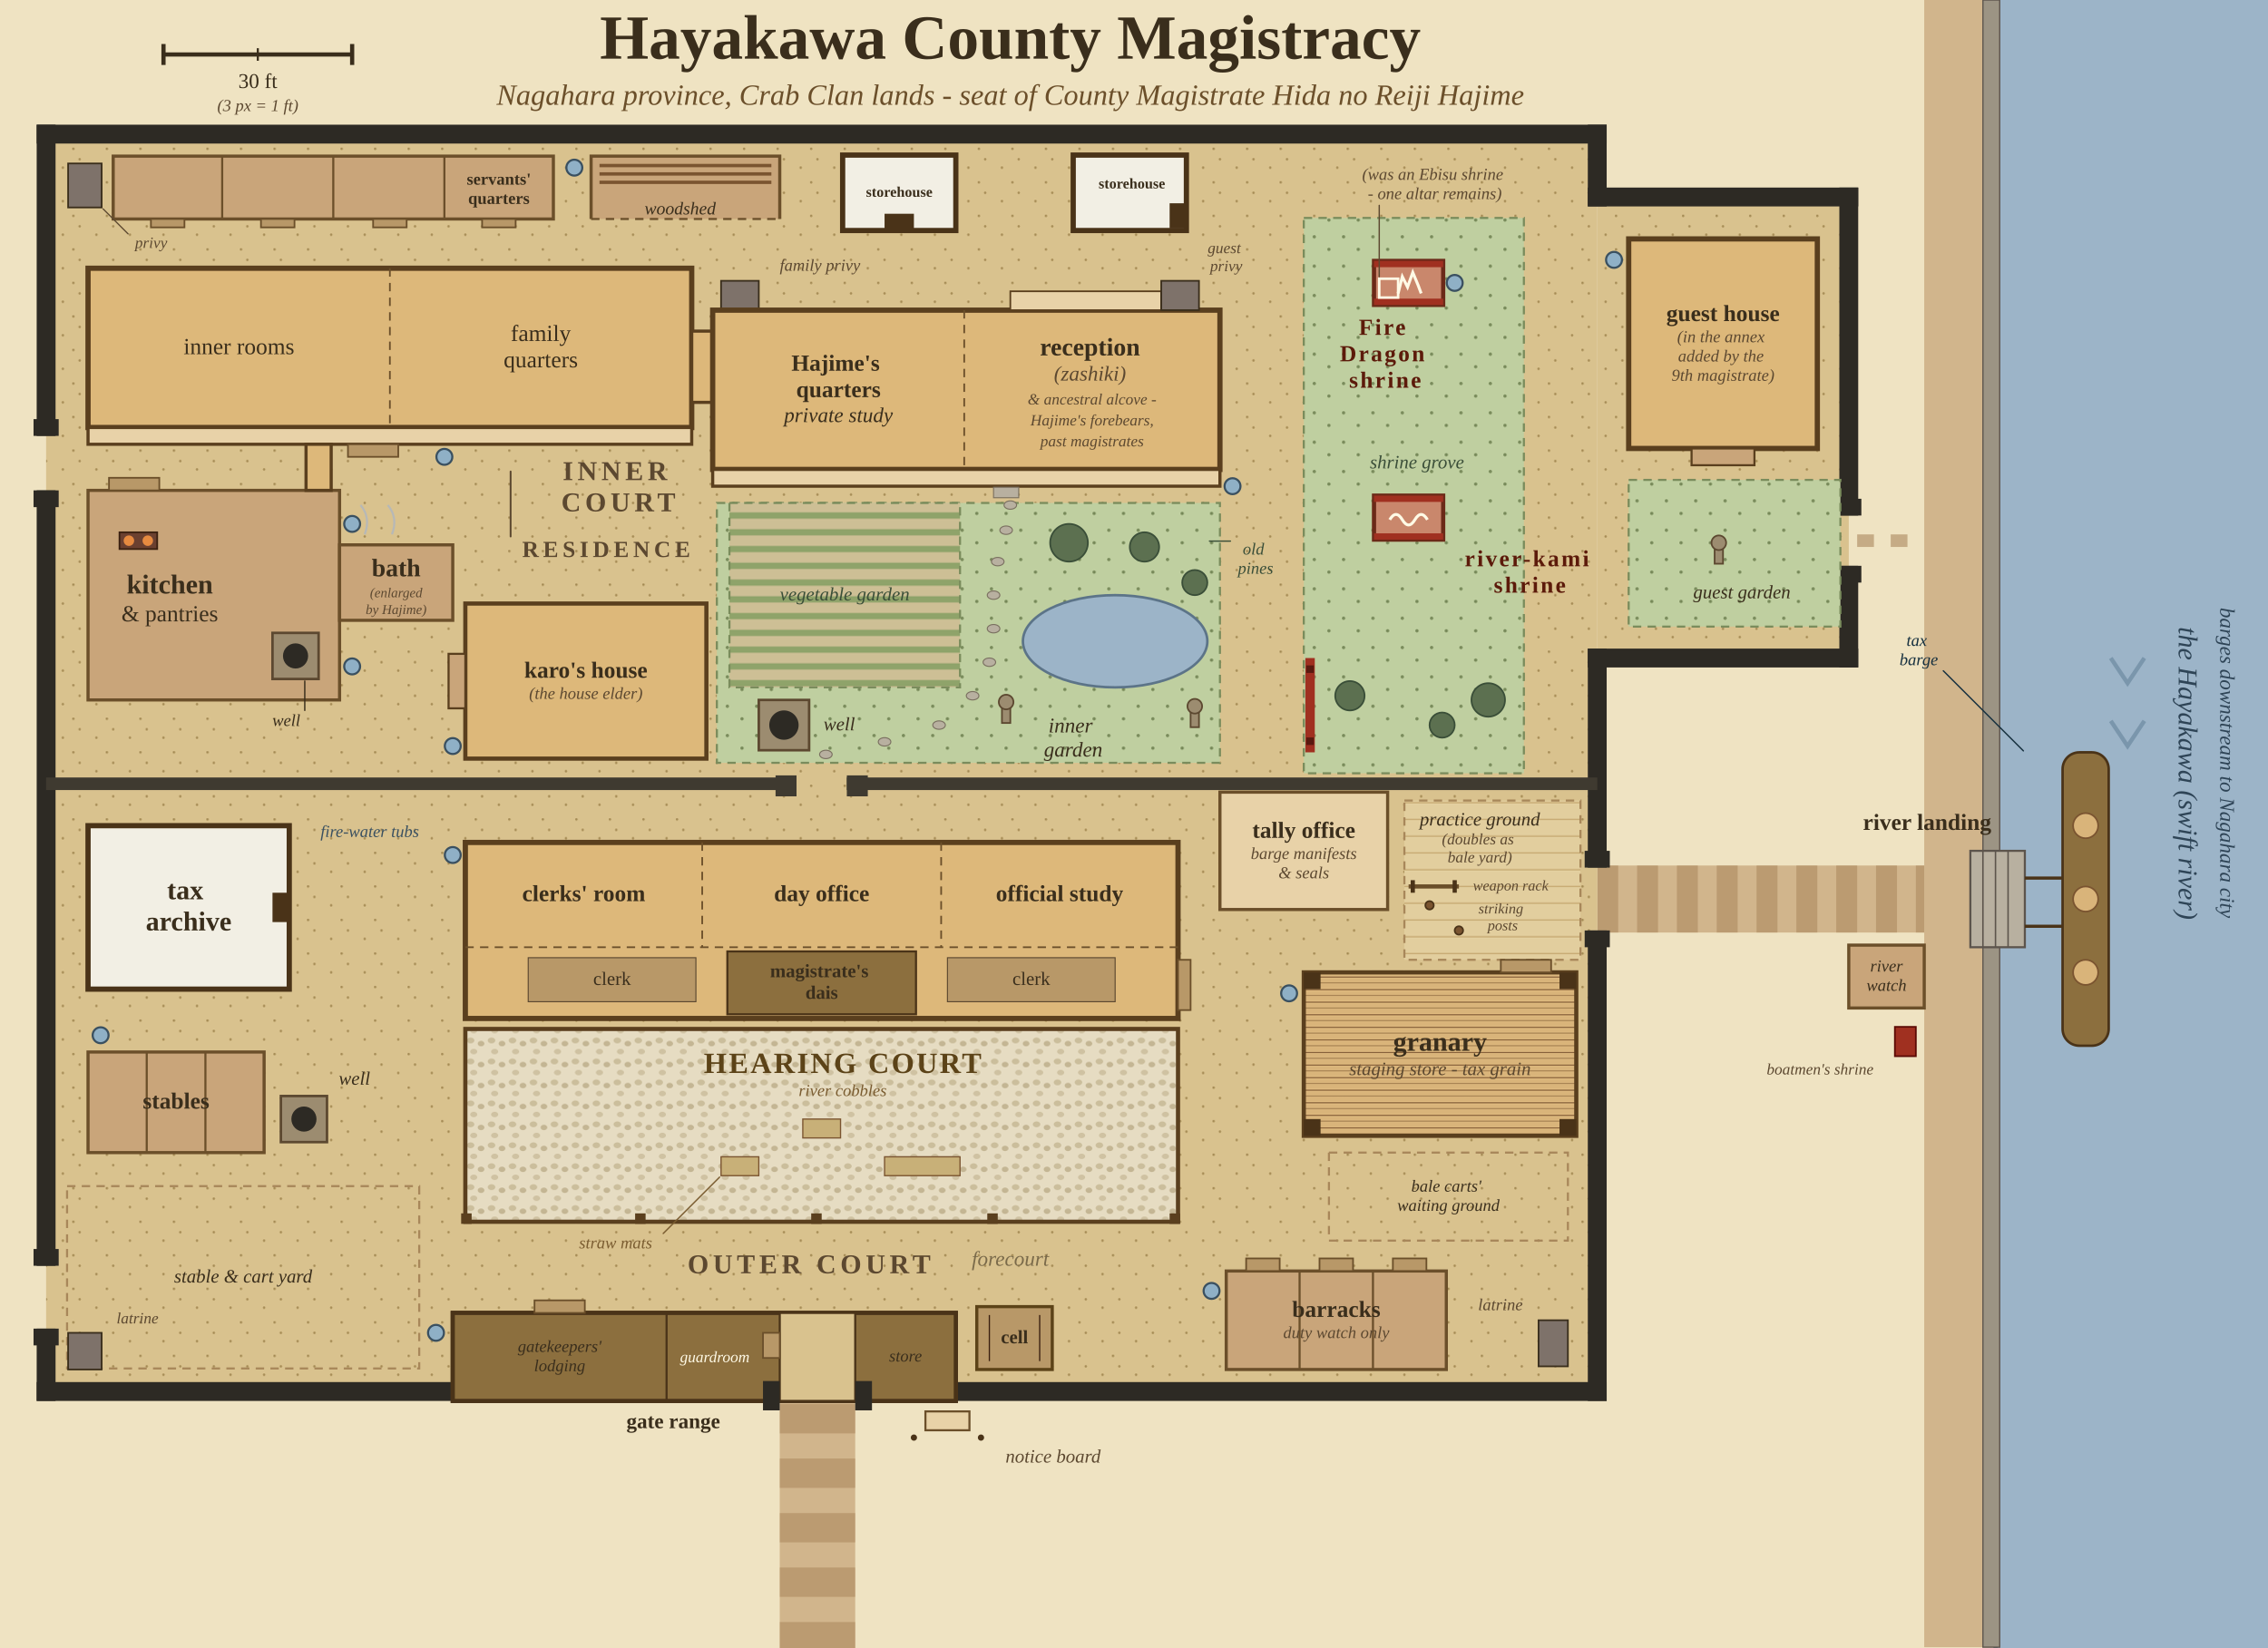
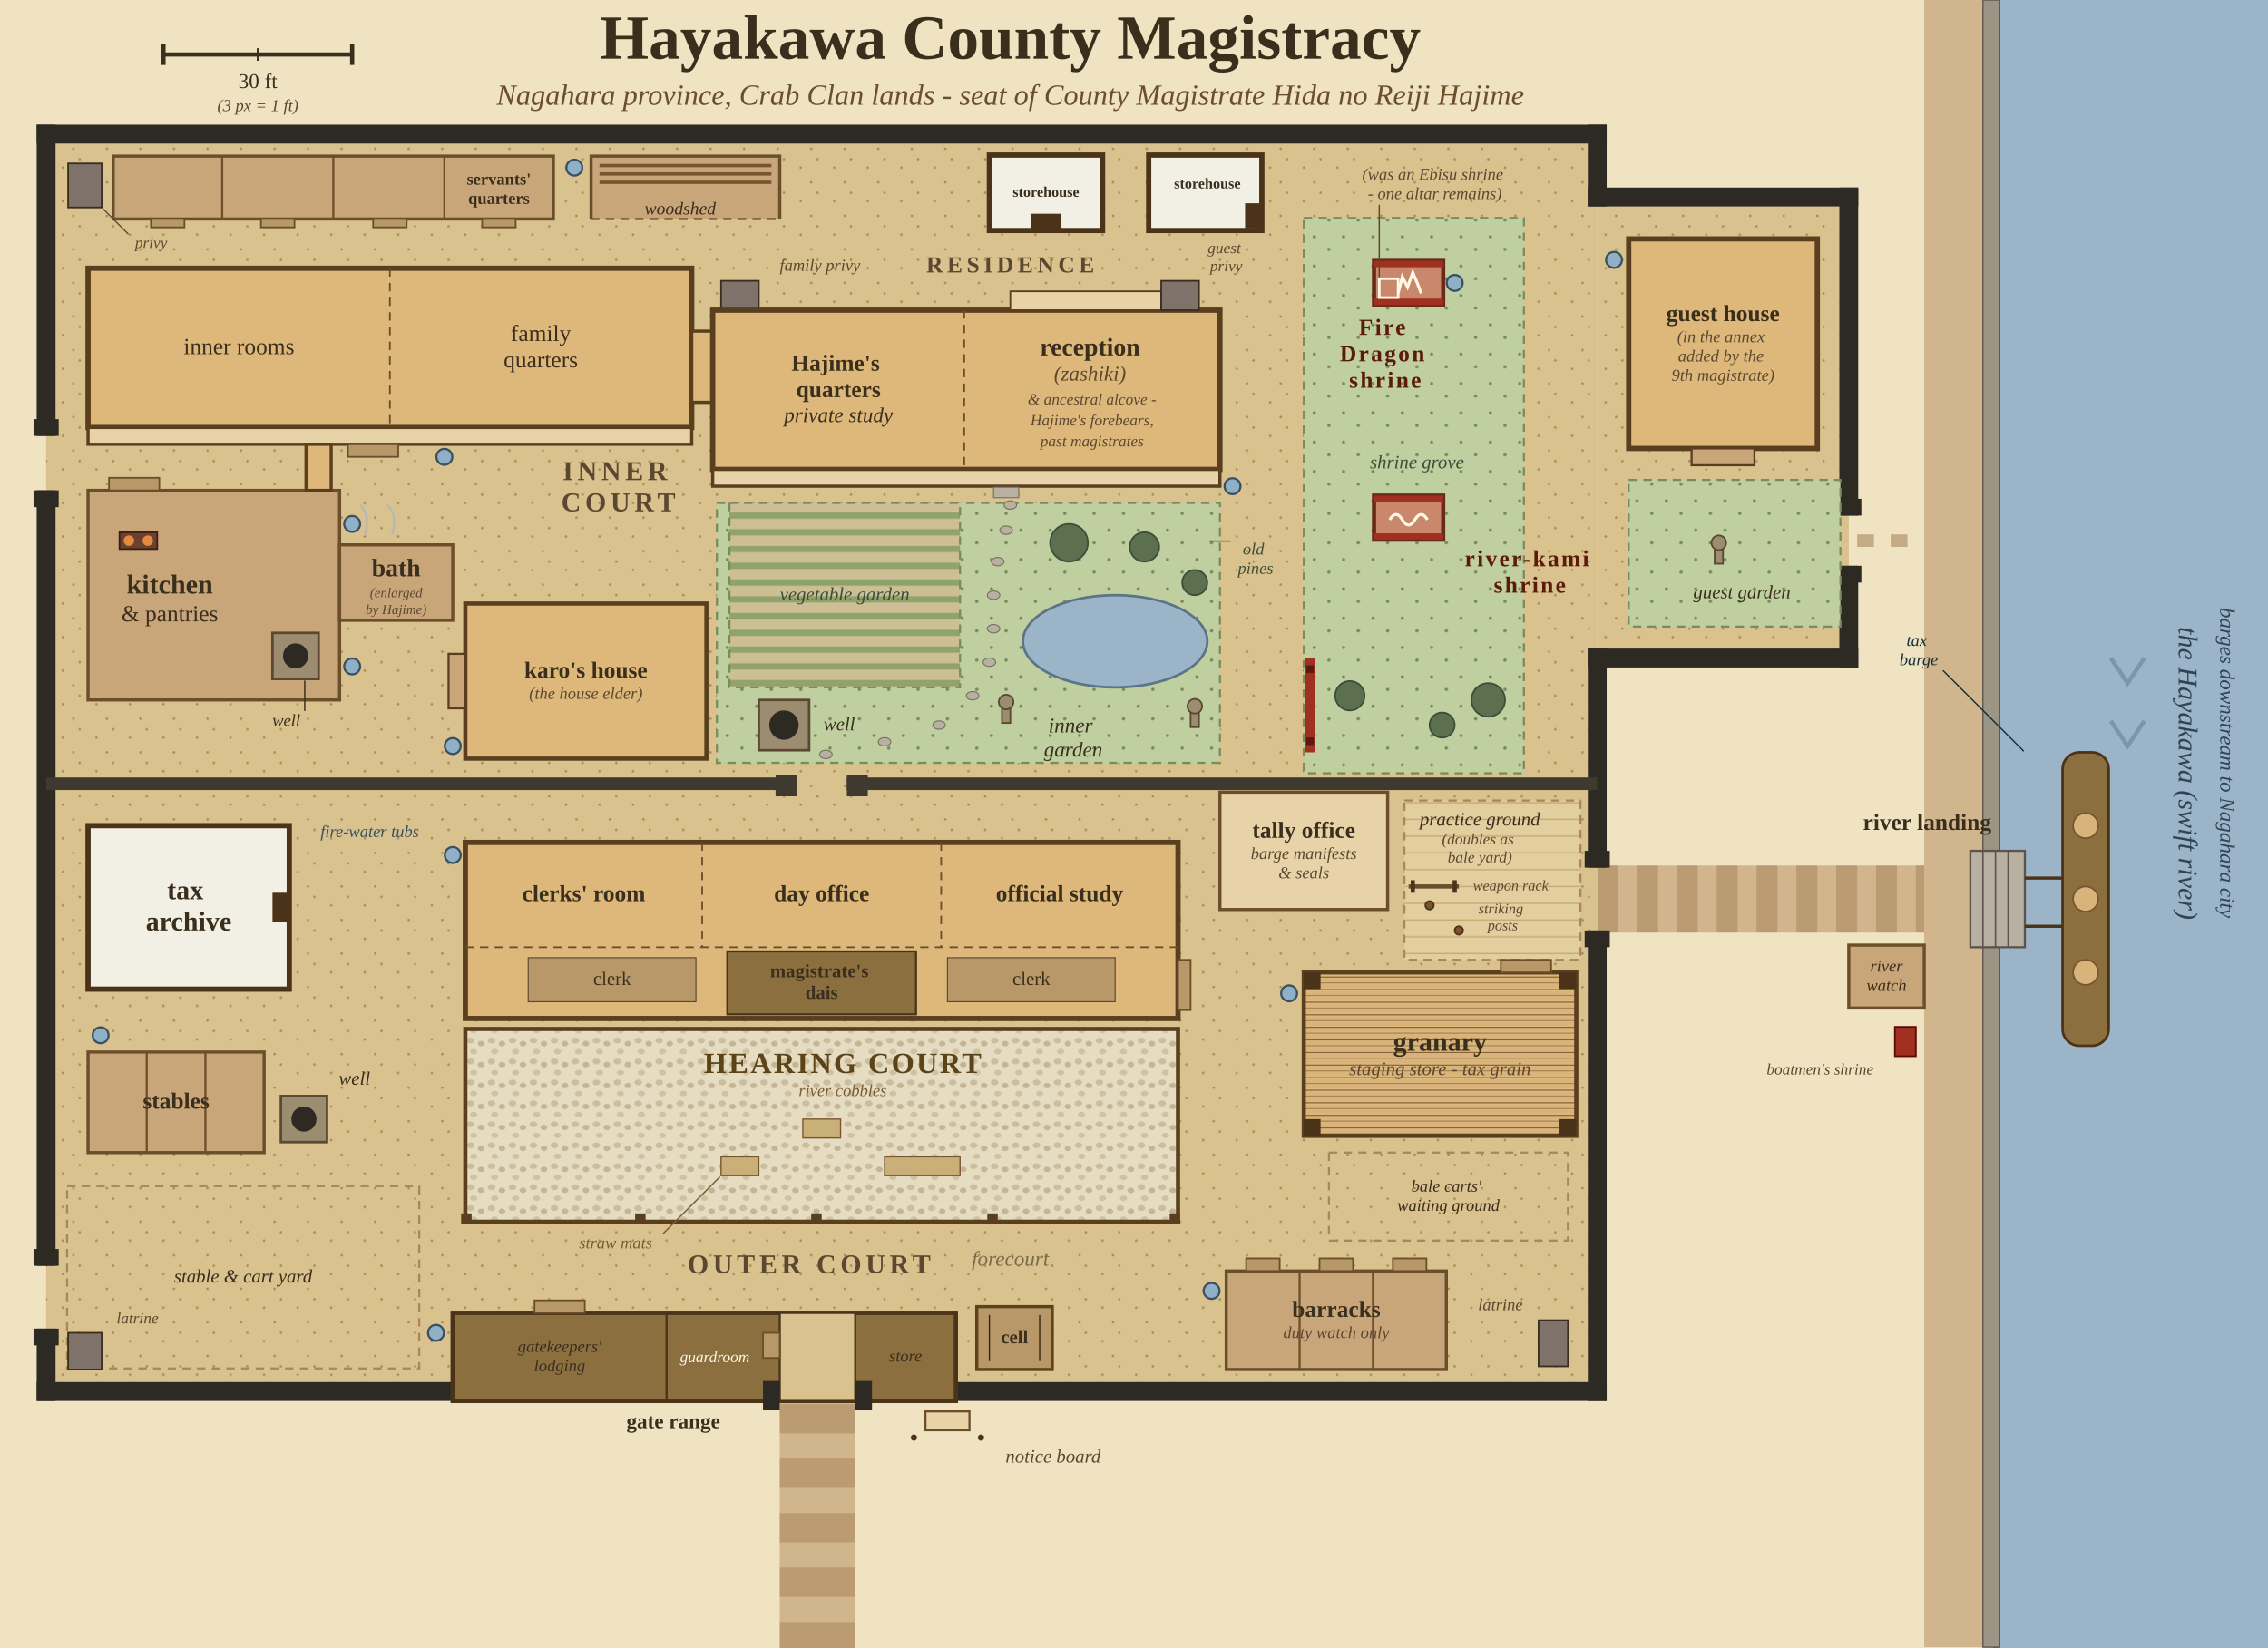
<svg xmlns="http://www.w3.org/2000/svg" viewBox="118 86 1082 786" font-family="Georgia, 'Times New Roman', serif">
  <defs>
    <pattern id="vegetable-rows" patternUnits="userSpaceOnUse" width="8" height="8">
      <rect width="8" height="8" fill="#CDBF95" />
      <rect y="2.5" width="8" height="3" fill="#8FA36A" />
    </pattern>
    <pattern id="garden-stipple" patternUnits="userSpaceOnUse" width="14" height="14">
      <rect width="14" height="14" fill="#BFCFA0" />
      <circle cx="3" cy="3" r="0.8" fill="#7A8C5C" />
      <circle cx="10" cy="9" r="0.8" fill="#7A8C5C" />
    </pattern>
    <pattern id="court-earth" patternUnits="userSpaceOnUse" width="16" height="16">
      <rect width="16" height="16" fill="#D9C28E" />
      <circle cx="4" cy="6" r="0.6" fill="#A88E58" />
      <circle cx="12" cy="2" r="0.6" fill="#A88E58" />
      <circle cx="9" cy="13" r="0.6" fill="#A88E58" />
    </pattern>
    <pattern id="keiko-earth" patternUnits="userSpaceOnUse" width="16" height="16">
      <rect width="16" height="16" fill="#E2CE9E" />
      <line x1="0" y1="5" x2="16" y2="5" stroke="#C2A46C" stroke-width="0.5" />
      <line x1="0" y1="13" x2="16" y2="13" stroke="#C2A46C" stroke-width="0.5" />
    </pattern>
    <pattern id="oshirasu-sand" patternUnits="userSpaceOnUse" width="12" height="12">
      <rect width="12" height="12" fill="#F2EAD0" />
      <circle cx="3" cy="4" r="0.5" fill="#C9B884" />
      <circle cx="8" cy="2" r="0.5" fill="#C9B884" />
      <circle cx="10" cy="9" r="0.5" fill="#C9B884" />
      <circle cx="5" cy="10" r="0.5" fill="#C9B884" />
      <circle cx="1" cy="8" r="0.5" fill="#C9B884" />
    </pattern>
    <pattern id="court-cobbles" patternUnits="userSpaceOnUse" width="10" height="10">
      <rect width="10" height="10" fill="#E6DCC2" />
      <ellipse cx="2.5" cy="2.5" rx="1.8" ry="1.4" fill="#CBBE9C" />
      <ellipse cx="7.5" cy="4" rx="1.6" ry="1.3" fill="#C4B694" />
      <ellipse cx="4" cy="7.8" rx="1.7" ry="1.3" fill="#CFC2A2" />
    </pattern>
    <pattern id="granary-slats" patternUnits="userSpaceOnUse" width="14" height="6">
      <rect width="14" height="6" fill="#D9B47A" />
      <line x1="0" y1="0" x2="14" y2="0" stroke="#7A5430" stroke-width="0.8" />
      <line x1="0" y1="3" x2="14" y2="3" stroke="#A88454" stroke-width="0.5" />
    </pattern>
  </defs>
  <rect x="0" y="0" width="1200" height="900" fill="#EFE3C2" data-kind="-" />
  <g data-kind="river">
    <rect x="1070" y="0" width="130" height="900" fill="#9CB4C8" />
    <line x1="1070" y1="0" x2="1070" y2="900" stroke="#5C7488" stroke-width="2" />
    <g stroke="#7A96AC" stroke-width="2" fill="none">
      <path d="M 1125 400 L 1133 412 L 1141 400" />
      <path d="M 1125 430 L 1133 442 L 1141 430" />
    </g>
    <text x="1161.0" y="458.6" text-anchor="middle" font-size="13" font-style="italic" fill="#2E4456" transform="rotate(90.0 1161.0 455.0)">the Hayakawa (swift river)</text>
    <text x="1180.0" y="452.8" text-anchor="middle" font-size="10" font-style="italic" fill="#2E4456" transform="rotate(90.0 1180.0 450.0)">barges downstream to Nagahara city</text>
  </g>
  <g data-kind="road">
    <path d="M 508 900 L 508 754.5" stroke="#B89060" stroke-width="36" stroke-linecap="butt" opacity="0.55" />
    <path d="M 508 900 L 508 754.5" stroke="#9C7448" stroke-width="36" stroke-dasharray="14 12" fill="none" opacity="0.4" />
  </g>
  <g data-kind="road">
    <path d="M 880 515 L 1036 515" stroke="#B89060" stroke-width="32" stroke-linecap="butt" opacity="0.55" />
    <path d="M 880 515 L 1036 515" stroke="#9C7448" stroke-width="32" stroke-dasharray="10 9" fill="none" opacity="0.4" />
  </g>
  <g data-kind="road">
    <path d="M 1050 86 L 1050 872" stroke="#B89060" stroke-width="28" stroke-linecap="butt" opacity="0.55" />
  </g>
  <g data-kind="river landing">
    <rect x="1064" y="86" width="8" height="786" fill="#9C9484" stroke="#5C544C" stroke-width="0.6" data-kind="revetment" />
    <g data-kind="dock">
      <rect x="1058" y="492" width="26" height="46" fill="#B8B0A0" stroke="#5C544C" stroke-width="1" />
      <line x1="1064" y1="492" x2="1064" y2="538" stroke="#5C544C" stroke-width="0.7" />
      <line x1="1070" y1="492" x2="1070" y2="538" stroke="#5C544C" stroke-width="0.7" />
      <line x1="1076" y1="492" x2="1076" y2="538" stroke="#5C544C" stroke-width="0.7" />
    </g>
    <text x="1068" y="482" text-anchor="end" font-size="11" font-weight="bold" fill="#3A2E1C">river landing</text>
    <g data-kind="tax barge">
      <line x1="1084" y1="505" x2="1102" y2="505" stroke="#4A3318" stroke-width="1.5" />
      <line x1="1084" y1="528" x2="1102" y2="528" stroke="#4A3318" stroke-width="1.5" />
      <rect x="1102" y="445" width="22" height="140" rx="8" fill="#8C6F3E" stroke="#4A3318" stroke-width="1.2" />
      <circle cx="1113" cy="480" r="6" fill="#D9B47A" stroke="#7A5430" stroke-width="0.8" />
      <circle cx="1113" cy="515" r="6" fill="#D9B47A" stroke="#7A5430" stroke-width="0.8" />
      <circle cx="1113" cy="550" r="6" fill="#D9B47A" stroke="#7A5430" stroke-width="0.8" />
      <text x="1033.4" y="394.2" text-anchor="middle" font-size="8" font-style="italic" fill="#16303F">
        <tspan x="1033.4" dy="0.0">tax</tspan>
        <tspan x="1033.4" dy="9.2">barge</tspan>
      </text>
      <line x1="1045.1" y1="406.1" x2="1083.3" y2="444.3" stroke="#16303F" stroke-width="0.64" stroke-linecap="round" data-leader="1" />
    </g>
    <g data-kind="boatmen's altar">
      <rect x="1022" y="576" width="10" height="14" fill="#A03020" stroke="#5C0A04" stroke-width="0.8" />
      <text x="986.3" y="598.7" text-anchor="middle" font-size="7.5" font-style="italic" fill="#5C4830">boatmen's shrine</text>
    </g>
    <g data-kind="river watch">
      <rect x="1000" y="537" width="36" height="30" fill="#C9A57A" stroke="#6B4F2A" stroke-width="1.5" />
      <text x="1018.0" y="549.6" text-anchor="middle" font-size="8" font-style="italic" fill="#3A2E1C">river</text>
      <text x="1018.0" y="558.8" text-anchor="middle" font-size="8" font-style="italic" fill="#3A2E1C">watch</text>
    </g>
  </g>
  <text x="600" y="114" text-anchor="middle" font-size="30" font-weight="bold" fill="#3A2E1C" data-kind="-">Hayakawa County Magistracy</text>
  <text x="600" y="136" text-anchor="middle" font-size="14" font-style="italic" fill="#6B4F2A" data-kind="-">Nagahara province, Crab Clan lands - seat of County Magistrate Hida no Reiji Hajime</text>
  <g data-kind="-">
    <g stroke="#3A2E1C">
      <line x1="196" y1="112" x2="286" y2="112" stroke-width="2" />
      <line x1="196" y1="107" x2="196" y2="117" stroke-width="2" />
      <line x1="286" y1="107" x2="286" y2="117" stroke-width="2" />
      <line x1="241" y1="109" x2="241" y2="115" stroke-width="1" />
    </g>
    <text x="241" y="128" text-anchor="middle" font-size="10" fill="#3A2E1C">30 ft</text>
    <text x="241" y="139" text-anchor="middle" font-size="8" font-style="italic" fill="#5C4830">(3 px = 1 ft)</text>
  </g>
  <rect x="140" y="150" width="740" height="310" fill="url(#court-earth)" id="precinct" data-kind="inner court" />
  <rect x="140" y="456" width="740" height="294" fill="url(#court-earth)" id="precinct" data-kind="outer court" />
  <rect x="880" y="180" width="120" height="220" fill="url(#court-earth)" id="precinct" data-kind="inner court" />
  <g stroke="#2D2A24" stroke-width="9" fill="none" stroke-linecap="square" data-kind="compound wall">
    <line x1="140" y1="150" x2="880" y2="150" />
    <line x1="140" y1="150" x2="140" y2="289.5" />
    <line x1="140" y1="324.5" x2="140" y2="685.5" />
    <line x1="140" y1="724.5" x2="140" y2="750" />
    <line x1="880" y1="150" x2="880" y2="180" />
    <line x1="880" y1="180" x2="1000" y2="180" />
    <line x1="1000" y1="400" x2="880" y2="400" />
    <line x1="880" y1="400" x2="880" y2="495.5" />
    <line x1="1000" y1="180" x2="1000" y2="327.5" />
    <line x1="1000" y1="360.5" x2="1000" y2="400" />
    <line x1="880" y1="534.5" x2="880" y2="750" />
    <line x1="140" y1="750" x2="329.5" y2="750" />
    <line x1="578.5" y1="750" x2="880" y2="750" />
  </g>
  <g fill="#2D2A24" data-kind="side gate">
    <rect x="874" y="492" width="12" height="8" />
    <rect x="874" y="530" width="12" height="8" />
  </g>
  <g fill="#2D2A24" data-kind="side gate">
    <rect x="134" y="286" width="12" height="8" />
    <rect x="134" y="320" width="12" height="8" />
  </g>
  <g fill="#2D2A24" data-kind="side gate">
    <rect x="134" y="682" width="12" height="8" />
    <rect x="134" y="720" width="12" height="8" />
  </g>
  <g fill="#2D2A24" data-kind="side gate">
    <rect x="994" y="324" width="12" height="8" />
    <rect x="994" y="356" width="12" height="8" />
  </g>
  <path d="M 1004 344 L 1036 344" stroke="#9C7448" stroke-width="6" stroke-dasharray="8 8" fill="none" opacity="0.5" data-kind="road" />
  <g data-kind="notice board">
    <rect x="559.5" y="759.5" width="21" height="9" fill="#E8D2A8" stroke="#6B4F2A" stroke-width="1" />
    <circle cx="554" cy="772" r="1.5" fill="#4A3318" />
    <circle cx="586" cy="772" r="1.5" fill="#4A3318" />
    <text x="620.4" y="783.9" text-anchor="middle" font-size="9" font-style="italic" fill="#5C4830">notice board</text>
  </g>
  <g stroke="#3F3A30" stroke-width="6" fill="none" data-kind="court divider">
    <line x1="140" y1="460" x2="498" y2="460" />
    <line x1="522" y1="460" x2="880" y2="460" />
  </g>
  <g fill="#3F3A30" data-kind="nakamon" data-part-of="court divider">
    <rect x="488" y="456" width="10" height="10" />
    <rect x="522" y="456" width="10" height="10" />
  </g>
  <text x="413.0" y="315.1" text-anchor="middle" font-size="13" font-weight="bold" letter-spacing="2" fill="#5C4830" data-kind="inner court">
    <tspan x="413.0" dy="0.0">INNER</tspan>
    <tspan x="413.0" dy="14.9">COURT</tspan>
  </text>
  <g data-kind="latrine" data-part-of="residence">
    <rect x="462" y="220" width="18" height="14" fill="#7E726A" stroke="#3A2E1C" stroke-width="0.8" />
    <text x="509.2" y="215.2" text-anchor="middle" font-size="8" font-style="italic" fill="#5C4830">family privy</text>
  </g>
  <g data-kind="residence">
-     <text x="407.2" y="351.8" text-anchor="middle" font-size="11" font-weight="bold" letter-spacing="2" fill="#5C4830">RESIDENCE</text>
-     <line x1="361.6" y1="342.0" x2="361.6" y2="311.0" stroke="#5C4830" stroke-width="0.88" stroke-linecap="round" data-leader="1" />
+     <text x="600" y="216" text-anchor="middle" font-size="11" font-weight="bold" letter-spacing="2" fill="#5C4830">RESIDENCE</text>
    <rect x="160" y="214" width="288" height="76" fill="#DDB87A" />
    <rect x="160" y="214" width="144" height="76" fill="#DDB87A" data-kind="inner rooms" />
    <rect x="304" y="214" width="144" height="76" fill="#DDB87A" data-kind="family quarters" />
    <rect x="160" y="214" width="288" height="76" fill="none" stroke="#5A3F1E" stroke-width="2.5" />
    <rect x="160" y="290" width="288" height="8" fill="#E8D2A8" stroke="#5A3F1E" stroke-width="1.5" data-kind="engawa" />
    <line x1="304" y1="214" x2="304" y2="290" stroke="#6B4F2A" stroke-width="0.8" stroke-dasharray="4 3" />
    <rect x="284" y="298" width="24" height="6" fill="#B89868" stroke="#6B4F2A" stroke-width="0.8" data-kind="door" />
    <text x="232.0" y="255.0" text-anchor="middle" font-size="11" fill="#3A2E1C" data-kind="inner rooms">inner rooms</text>
    <g data-kind="family quarters">
      <text x="376.0" y="248.7" text-anchor="middle" font-size="11" fill="#3A2E1C">family</text>
      <text x="376.0" y="261.3" text-anchor="middle" font-size="11" fill="#3A2E1C">quarters</text>
    </g>
    <rect x="448" y="244" width="10" height="34" fill="#DDB87A" stroke="#5A3F1E" stroke-width="1.5" data-kind="residence corridor" />
    <rect x="458" y="234" width="242" height="76" fill="#DDB87A" />
    <rect x="458" y="234" width="120" height="76" fill="#DDB87A" data-kind="lord's quarters" />
    <rect x="578" y="234" width="122" height="76" fill="#DDB87A" data-kind="reception room" />
    <rect x="458" y="234" width="242" height="76" fill="none" stroke="#5A3F1E" stroke-width="2.5" />
    <rect x="458" y="310" width="242" height="8" fill="#E8D2A8" stroke="#5A3F1E" stroke-width="1.5" data-kind="engawa" />
    <line x1="578" y1="234" x2="578" y2="310" stroke="#6B4F2A" stroke-width="0.8" stroke-dasharray="4 3" />
    <g data-kind="lord's quarters">
      <text x="518.0" y="262.9" text-anchor="middle" font-size="11" font-weight="bold" fill="#3A2E1C">
        <tspan x="518.0" dy="0.0">Hajime's</tspan>
        <tspan x="518.0" dy="12.6">quarters</tspan>
      </text>
      <text x="518.0" y="287.4" text-anchor="middle" font-size="10" font-style="italic" fill="#3A2E1C">private study</text>
    </g>
    <g data-kind="reception room">
      <text x="638.0" y="255.6" text-anchor="middle" font-size="12" font-weight="bold" fill="#3A2E1C">reception</text>
      <text x="638.0" y="267.6" text-anchor="middle" font-size="10" font-style="italic" fill="#5C4830">(zashiki)</text>
    </g>
    <text x="639" y="279" text-anchor="middle" font-size="7.5" font-style="italic" fill="#5C4830" data-kind="ancestral alcove">&amp; ancestral alcove -</text>
    <text x="639" y="289" text-anchor="middle" font-size="7.5" font-style="italic" fill="#5C4830" data-kind="ancestral alcove">Hajime's forebears,</text>
    <text x="639" y="299" text-anchor="middle" font-size="7.5" font-style="italic" fill="#5C4830" data-kind="ancestral alcove">past magistrates</text>
  </g>
  <g data-kind="kitchen">
    <rect x="160" y="320" width="120" height="100" fill="#C9A57A" stroke="#6B4F2A" stroke-width="1.5" />
    <g data-kind="hearth">
      <rect x="175" y="340" width="18" height="8" fill="#6B4030" stroke="#3A2010" stroke-width="0.8" />
      <circle cx="179.5" cy="344" r="2.5" fill="#E68A40" />
      <circle cx="188.5" cy="344" r="2.5" fill="#E68A40" />
    </g>
    <text x="199.0" y="369.2" text-anchor="middle" font-size="13" font-weight="bold" fill="#3A2E1C">kitchen</text>
    <text x="199.0" y="382.5" text-anchor="middle" font-size="11" fill="#3A2E1C">&amp; pantries</text>
    <rect x="248" y="388" width="22" height="22" fill="#9C8C70" stroke="#5C4830" stroke-width="1.2" data-kind="well" />
    <circle cx="259" cy="399" r="6" fill="#2D2A24" data-kind="well" />
    <text x="254.6" y="432.4" text-anchor="middle" font-size="8" font-style="italic" fill="#3A2E1C" data-kind="well">well</text>
    <line x1="263.4" y1="425.0" x2="263.4" y2="411.0" stroke="#3A2E1C" stroke-width="0.64" stroke-linecap="round" data-kind="well" data-leader="1" />
    <rect x="170" y="314" width="24" height="6" fill="#B89868" stroke="#6B4F2A" stroke-width="0.8" data-kind="door" />
  </g>
  <rect x="264" y="298" width="12" height="22" fill="#DDB87A" stroke="#5A3F1E" stroke-width="1.5" data-kind="residence corridor" data-part-of="residence" />
  <g data-kind="garden">
    <rect x="460" y="326" width="240" height="124" fill="url(#garden-stipple)" stroke="#7A8C5C" stroke-width="1" stroke-dasharray="4 3" />
    <ellipse cx="650" cy="392" rx="44" ry="22" fill="#9CB4C8" stroke="#5C7488" stroke-width="1.2" data-kind="garden pond" />
    <g fill="#B8B0A0" stroke="#7A7060" stroke-width="0.5">
      <ellipse cx="512" cy="446" rx="3" ry="2" />
      <ellipse cx="540" cy="440" rx="3" ry="2" />
      <ellipse cx="566" cy="432" rx="3" ry="2" />
      <ellipse cx="582" cy="418" rx="3" ry="2" />
      <ellipse cx="590" cy="402" rx="3" ry="2" />
      <ellipse cx="592" cy="386" rx="3" ry="2" />
      <ellipse cx="592" cy="370" rx="3" ry="2" />
      <ellipse cx="594" cy="354" rx="3" ry="2" />
      <ellipse cx="598" cy="339" rx="3" ry="2" />
      <ellipse cx="600" cy="327" rx="3" ry="2" />
      <rect x="592" y="318.5" width="12" height="5" />
    </g>
    <g data-kind="garden pines">
      <circle cx="628" cy="345" r="9" fill="#5C7050" stroke="#3A4E38" stroke-width="0.8" />
      <circle cx="664" cy="347" r="7" fill="#5C7050" stroke="#3A4E38" stroke-width="0.8" />
      <circle cx="688" cy="364" r="6" fill="#5C7050" stroke="#3A4E38" stroke-width="0.8" />
      <text x="717.0" y="350.6" text-anchor="middle" font-size="8" font-style="italic" fill="#3A4E38">
        <tspan x="717.0" dy="0.0">old</tspan>
        <tspan x="717.0" dy="9.2">pines</tspan>
      </text>
      <line x1="705.0" y1="344.2" x2="695.0" y2="344.2" stroke="#3A4E38" stroke-width="0.64" stroke-linecap="round" data-leader="1" />
    </g>
    <g fill="#9C8C70" stroke="#5C4830" stroke-width="0.8" data-kind="stone lantern">
      <rect x="686" y="426" width="4" height="7" />
      <circle cx="688" cy="423" r="3.5" />
      <rect x="596" y="424" width="4" height="7" />
      <circle cx="598" cy="421" r="3.5" />
    </g>
    <text x="630.0" y="435.5" text-anchor="middle" font-size="10" font-style="italic" fill="#3A2E1C">
      <tspan x="630.0" dy="0.0">inner</tspan>
      <tspan x="630.0" dy="11.5">garden</tspan>
    </text>
  </g>
  <g data-kind="bath">
    <rect x="280" y="346" width="54" height="36" fill="#C9A57A" stroke="#6B4F2A" stroke-width="1.5" />
    <path d="M 292 341 q 3 -8 -2 -14 M 305 341 q 3 -8 -2 -14" stroke="#A8B4C8" stroke-width="1" fill="none" opacity="0.7" />
    <text x="307" y="361" text-anchor="middle" font-size="12" font-weight="bold" fill="#3A2E1C">bath</text>
    <text x="307" y="371" text-anchor="middle" font-size="6.5" font-style="italic" fill="#5C4830">(enlarged</text>
    <text x="307" y="379" text-anchor="middle" font-size="6.5" font-style="italic" fill="#5C4830">by Hajime)</text>
  </g>
  <g data-kind="karo's house">
    <rect x="340" y="374" width="115" height="74" fill="#DDB87A" stroke="#5A3F1E" stroke-width="2" />
    <rect x="332" y="398" width="8" height="26" fill="#C9A57A" stroke="#5A3F1E" stroke-width="1" data-kind="door" />
    <text x="397.5" y="409.4" text-anchor="middle" font-size="11" font-weight="bold" fill="#3A2E1C">karo's house</text>
    <text x="397.5" y="419.5" text-anchor="middle" font-size="8" font-style="italic" fill="#5C4830">(the house elder)</text>
  </g>
  <g data-kind="well" data-part-of="vegetable garden">
    <rect x="480" y="420" width="24" height="24" fill="#9C8C70" stroke="#5C4830" stroke-width="1.2" />
    <circle cx="492" cy="432" r="7" fill="#2D2A24" />
    <text x="518.4" y="434.5" text-anchor="middle" font-size="9" font-style="italic" fill="#3A2E1C">well</text>
  </g>
  <g data-kind="storehouse">
-     <rect x="520" y="160" width="54" height="36" fill="#F2EFE4" stroke="#4A3318" stroke-width="2.5" />
-     <rect x="540" y="188" width="14" height="8" fill="#4A3318" data-kind="door" />
-     <text x="547.0" y="179.9" text-anchor="middle" font-size="7" font-weight="bold" fill="#3A2E1C">storehouse</text>
+     <rect x="590" y="160" width="54" height="36" fill="#F2EFE4" stroke="#4A3318" stroke-width="2.5" />
+     <rect x="610" y="188" width="14" height="8" fill="#4A3318" data-kind="door" />
+     <text x="617.0" y="179.9" text-anchor="middle" font-size="7" font-weight="bold" fill="#3A2E1C">storehouse</text>
  </g>
  <g data-kind="storehouse">
-     <rect x="630" y="160" width="54" height="36" fill="#F2EFE4" stroke="#4A3318" stroke-width="2.5" />
-     <rect x="676" y="183" width="8" height="12" fill="#4A3318" data-kind="door" />
-     <text x="658.0" y="175.9" text-anchor="middle" font-size="7" font-weight="bold" fill="#3A2E1C">storehouse</text>
+     <rect x="666" y="160" width="54" height="36" fill="#F2EFE4" stroke="#4A3318" stroke-width="2.5" />
+     <rect x="712" y="183" width="8" height="12" fill="#4A3318" data-kind="door" />
+     <text x="694.0" y="175.9" text-anchor="middle" font-size="7" font-weight="bold" fill="#3A2E1C">storehouse</text>
  </g>
  <g data-kind="servants' quarters">
    <rect x="172" y="160.5" width="210" height="30" fill="#C9A57A" stroke="#6B4F2A" stroke-width="1.5" />
    <line x1="224" y1="160.5" x2="224" y2="190.5" stroke="#6B4F2A" stroke-width="1" />
    <line x1="277" y1="160.5" x2="277" y2="190.5" stroke="#6B4F2A" stroke-width="1" />
    <line x1="330" y1="160.5" x2="330" y2="190.5" stroke="#6B4F2A" stroke-width="1" />
    <rect x="190" y="190.5" width="16" height="4" fill="#B89868" stroke="#6B4F2A" stroke-width="0.8" data-kind="door" />
    <rect x="242.5" y="190.5" width="16" height="4" fill="#B89868" stroke="#6B4F2A" stroke-width="0.8" data-kind="door" />
    <rect x="296" y="190.5" width="16" height="4" fill="#B89868" stroke="#6B4F2A" stroke-width="0.8" data-kind="door" />
    <rect x="348" y="190.5" width="16" height="4" fill="#B89868" stroke="#6B4F2A" stroke-width="0.8" data-kind="door" />
    <text x="356.0" y="174.1" text-anchor="middle" font-size="8" font-weight="bold" fill="#3A2E1C">servants'</text>
    <text x="356.0" y="183.3" text-anchor="middle" font-size="8" font-weight="bold" fill="#3A2E1C">quarters</text>
  </g>
  <g data-kind="kitchen">
    <rect x="400" y="160.5" width="90" height="30" fill="#C9A57A" />
    <g stroke="#7A5430" stroke-width="1.6">
      <line x1="404" y1="165" x2="486" y2="165" />
      <line x1="404" y1="169" x2="486" y2="169" />
      <line x1="404" y1="173" x2="486" y2="173" />
    </g>
    <path d="M 400 190.5 L 400 160.5 L 490 160.5 L 490 190.5" fill="none" stroke="#6B4F2A" stroke-width="1.5" />
    <line x1="400" y1="190.5" x2="490" y2="190.5" stroke="#6B4F2A" stroke-width="1" stroke-dasharray="4 3" />
    <text x="442.5" y="188.3" text-anchor="middle" font-size="8.5" font-style="italic" fill="#3A2E1C">woodshed</text>
  </g>
  <g data-kind="latrine">
    <rect x="150.5" y="164" width="16" height="21" fill="#7E726A" stroke="#3A2E1C" stroke-width="0.8" />
    <text x="190.1" y="204.3" text-anchor="middle" font-size="7.5" font-style="italic" fill="#5C4830">privy</text>
    <line x1="179.1" y1="197.6" x2="167.2" y2="185.7" stroke="#5C4830" stroke-width="0.60" stroke-linecap="round" data-leader="1" />
  </g>
  <g data-kind="engawa" data-part-of="residence">
    <rect x="600" y="225" width="72" height="9" fill="#E8D2A8" stroke="#5A3F1E" stroke-width="0.8" />
  </g>
  <g data-kind="latrine" data-part-of="residence">
    <rect x="672" y="220" width="18" height="14" fill="#7E726A" stroke="#3A2E1C" stroke-width="0.8" />
    <text x="703.0" y="206.8" text-anchor="middle" font-size="7.5" font-style="italic" fill="#5C4830">
      <tspan x="703.0" dy="0.0">guest</tspan>
      <tspan x="703.0" dy="8.6">privy</tspan>
    </text>
  </g>
  <g data-kind="vegetable garden">
    <rect x="466" y="326" width="110" height="88" fill="url(#vegetable-rows)" stroke="#7A8C5C" stroke-width="1" stroke-dasharray="4 3" />
    <text x="521.0" y="372.5" text-anchor="middle" font-size="9" font-style="italic" fill="#3A4E38">vegetable garden</text>
  </g>
  <g data-kind="shrine grove">
    <rect x="740" y="190" width="105" height="265" fill="url(#garden-stipple)" stroke="#7A8C5C" stroke-width="1" stroke-dasharray="4 3" />
    <circle cx="828" cy="420" r="8" fill="#5C7050" stroke="#3A4E38" stroke-width="0.8" />
    <circle cx="762" cy="418" r="7" fill="#5C7050" stroke="#3A4E38" stroke-width="0.8" />
    <circle cx="806" cy="432" r="6" fill="#5C7050" stroke="#3A4E38" stroke-width="0.8" />
    <text x="794.0" y="309.5" text-anchor="middle" font-size="9" font-style="italic" fill="#3A4E38">shrine grove</text>
  </g>
  <g data-kind="compound shrine">
    <text x="778.8" y="245.8" text-anchor="middle" font-size="11" font-weight="bold" letter-spacing="1" fill="#5C1A0A">
      <tspan x="778.8" dy="0.0">Fire</tspan>
      <tspan x="778.8" dy="12.6">Dragon</tspan>
      <tspan x="778.8" dy="12.6">shrine</tspan>
    </text>
    <rect x="773.5" y="210.5" width="33" height="21" fill="#C9876C" stroke="#6B2A18" stroke-width="2" />
    <rect x="773.5" y="210.5" width="33" height="3" fill="#A03020" />
    <rect x="773.5" y="228.5" width="33" height="3" fill="#A03020" />
    <path d="M 785 226 L 787 218 L 789.5 223 L 792 216 L 794.5 222 L 796 226" stroke="#FFFAE6" stroke-width="1.4" fill="none" data-kind="shrine altar" />
    <g data-kind="shrine altar">
      <rect x="776" y="219" width="9" height="9" fill="none" stroke="#FFFAE6" stroke-width="1.2" />
      <text x="802.5" y="171.8" text-anchor="middle" font-size="8" font-style="italic" fill="#5C4830">
        <tspan x="802.5" dy="0.0">(was an Ebisu shrine</tspan>
        <tspan x="802.5" dy="9.2">- one altar remains)</tspan>
      </text>
      <line x1="776.0" y1="184.0" x2="776.0" y2="218.0" stroke="#5C4830" stroke-width="0.64" stroke-linecap="round" data-leader="1" />
    </g>
  </g>
  <g data-kind="compound shrine">
    <text x="847.8" y="356.2" text-anchor="middle" font-size="11" font-weight="bold" letter-spacing="1" fill="#5C1A0A">
      <tspan x="847.8" dy="0.0">river-kami</tspan>
      <tspan x="847.8" dy="12.6">shrine</tspan>
    </text>
    <rect x="773.5" y="322.5" width="33" height="21" fill="#C9876C" stroke="#6B2A18" stroke-width="2" />
    <rect x="773.5" y="322.5" width="33" height="3" fill="#A03020" />
    <rect x="773.5" y="340.5" width="33" height="3" fill="#A03020" />
    <path d="M 781 334 q 3 -5 6 0 q 3 5 6 0 q 3 -5 6 0" stroke="#FFFAE6" stroke-width="1.4" fill="none" data-kind="shrine altar" />
  </g>
  <g data-kind="torii" data-part-of="compound shrine">
    <rect x="740" y="400" width="6" height="45" fill="none" id="arch" />
    <line x1="743" y1="400" x2="743" y2="445" stroke="#A03020" stroke-width="4.5" />
    <rect x="741.2" y="403.5" width="3.6" height="3.6" fill="#5A1A10" />
    <rect x="741.2" y="437.9" width="3.6" height="3.6" fill="#5A1A10" />
  </g>
  <g data-kind="guest quarters">
    <rect x="895" y="200" width="90" height="100" fill="#DDB87A" stroke="#5A3F1E" stroke-width="2.5" />
    <rect x="925" y="300" width="30" height="8" fill="#C9A57A" stroke="#5A3F1E" stroke-width="1" data-kind="door" />
    <text x="940.0" y="239.2" text-anchor="middle" font-size="11" font-weight="bold" fill="#3A2E1C">guest house</text>
    <text x="940.0" y="249.3" text-anchor="middle" font-size="8" font-style="italic" fill="#5C4830">
      <tspan x="940.0" dy="0.0">(in the annex</tspan>
      <tspan x="940.0" dy="9.2">added by the</tspan>
      <tspan x="940.0" dy="9.2">9th magistrate)</tspan>
    </text>
  </g>
  <g data-kind="garden">
    <rect x="895" y="315" width="101" height="70" fill="url(#garden-stipple)" stroke="#7A8C5C" stroke-width="1" stroke-dasharray="4 3" />
    <g fill="#9C8C70" stroke="#5C4830" stroke-width="0.8" data-kind="stone lantern">
      <rect x="936" y="348" width="4" height="7" />
      <circle cx="938" cy="345" r="3.5" />
    </g>
    <text x="949.0" y="371.5" text-anchor="middle" font-size="9" font-style="italic" fill="#3A2E1C">guest garden</text>
  </g>
  <text x="504.0" y="693.6" text-anchor="middle" font-size="13" font-weight="bold" letter-spacing="2" fill="#5C4830" data-kind="outer court">OUTER COURT</text>
  <text x="600" y="690" text-anchor="middle" font-size="10" font-style="italic" fill="#7A6A4A" data-kind="outer court">forecourt</text>
  <g data-kind="office hall">
    <rect x="340" y="488" width="340" height="84" fill="#DDB87A" />
    <rect x="340" y="488" width="113" height="50" fill="#DDB87A" data-kind="clerks' room" />
    <rect x="453" y="488" width="114" height="50" fill="#DDB87A" data-kind="day office" />
    <rect x="567" y="488" width="113" height="50" fill="#DDB87A" data-kind="official study" />
    <rect x="340" y="488" width="340" height="84" fill="none" stroke="#5A3F1E" stroke-width="2.5" />
    <line x1="340" y1="538" x2="680" y2="538" stroke="#6B4F2A" stroke-width="0.8" stroke-dasharray="4 3" />
    <line x1="453" y1="488" x2="453" y2="538" stroke="#6B4F2A" stroke-width="0.8" stroke-dasharray="4 3" />
    <line x1="567" y1="488" x2="567" y2="538" stroke="#6B4F2A" stroke-width="0.8" stroke-dasharray="4 3" />
    <text x="396.5" y="516.0" text-anchor="middle" font-size="11" font-weight="bold" fill="#3A2E1C" data-kind="clerks' room">clerks' room</text>
    <text x="510.0" y="516.0" text-anchor="middle" font-size="11" font-weight="bold" fill="#3A2E1C" data-kind="day office">day office</text>
    <text x="623.5" y="516.0" text-anchor="middle" font-size="11" font-weight="bold" fill="#3A2E1C" data-kind="official study">official study</text>
    <rect x="465" y="540" width="90" height="30" fill="#8C6F3E" stroke="#4A3318" stroke-width="1" data-kind="magistrate's dais" />
    <text x="510.0" y="552.3" text-anchor="middle" font-size="9" font-weight="bold" fill="#3A2E1C" data-kind="magistrate's dais">
      <tspan x="510.0" dy="0.0">magistrate's</tspan>
      <tspan x="510.0" dy="10.3">dais</tspan>
    </text>
    <g data-kind="clerks' seats">
      <rect x="370" y="543" width="80" height="21" fill="#B89868" stroke="#5C4830" stroke-width="0.5" />
      <text x="410.0" y="556.0" text-anchor="middle" font-size="9" fill="#3A2E1C">clerk</text>
      <rect x="570" y="543" width="80" height="21" fill="#B89868" stroke="#5C4830" stroke-width="0.5" />
      <text x="610.0" y="556.0" text-anchor="middle" font-size="9" fill="#3A2E1C">clerk</text>
    </g>
    <rect x="680" y="544" width="6" height="24" fill="#B89868" stroke="#6B4F2A" stroke-width="0.8" data-kind="door" />
  </g>
  <g data-kind="hearing court">
    <rect x="340" y="577" width="340" height="92" fill="url(#court-cobbles)" stroke="#5A3F1E" stroke-width="2" />
    <g fill="#5A3F1E">
      <rect x="338" y="665" width="5" height="5" />
      <rect x="421" y="665" width="5" height="5" />
      <rect x="505" y="665" width="5" height="5" />
      <rect x="589" y="665" width="5" height="5" />
      <rect x="676" y="665" width="5" height="5" />
    </g>
    <text x="520.0" y="598.0" text-anchor="middle" font-size="14" font-weight="bold" letter-spacing="1" fill="#5C4318">HEARING COURT</text>
    <text x="520.0" y="609.0" text-anchor="middle" font-size="8" font-style="italic" fill="#7A5C30">river cobbles</text>
    <g data-kind="kneeling positions">
      <g fill="#C8B078" stroke="#7A5430" stroke-width="0.6">
        <rect x="501" y="620" width="18" height="9" />
        <rect x="462" y="638" width="18" height="9" />
        <rect x="540" y="638" width="36" height="9" />
      </g>
      <text x="411.7" y="681.7" text-anchor="middle" font-size="8" font-style="italic" fill="#7A5C30">straw mats</text>
      <line x1="434.4" y1="674.6" x2="461.3" y2="647.7" stroke="#7A5C30" stroke-width="0.64" stroke-linecap="round" data-leader="1" />
    </g>
  </g>
  <g data-kind="tax archive">
    <rect x="160" y="480" width="96" height="78" fill="#F2EFE4" stroke="#4A3318" stroke-width="2.5" />
    <rect x="248" y="512" width="8" height="14" fill="#4A3318" data-kind="door" />
    <text x="208.0" y="515.1" text-anchor="middle" font-size="13" font-weight="bold" fill="#3A2E1C">
      <tspan x="208.0" dy="0.0">tax</tspan>
      <tspan x="208.0" dy="14.9">archive</tspan>
    </text>
  </g>
  <g data-kind="stables">
    <rect x="160" y="588" width="84" height="48" fill="#C9A57A" stroke="#6B4F2A" stroke-width="1.5" />
    <line x1="188" y1="588" x2="188" y2="636" stroke="#6B4F2A" stroke-width="1" />
    <line x1="216" y1="588" x2="216" y2="636" stroke="#6B4F2A" stroke-width="1" />
    <text x="202.0" y="615.0" text-anchor="middle" font-size="11" font-weight="bold" fill="#3A2E1C">stables</text>
  </g>
  <g data-kind="well">
    <rect x="252" y="609" width="22" height="22" fill="#9C8C70" stroke="#5C4830" stroke-width="1.2" />
    <circle cx="263" cy="620" r="6" fill="#2D2A24" />
    <text x="287.1" y="603.6" text-anchor="middle" font-size="9" font-style="italic" fill="#3A2E1C">well</text>
  </g>
  <g data-kind="cart yard">
    <rect x="150" y="652" width="168" height="87" fill="none" stroke="#A8875A" stroke-width="1" stroke-dasharray="4 3" />
    <text x="234.0" y="698.0" text-anchor="middle" font-size="9" font-style="italic" fill="#3A2E1C">stable &amp; cart yard</text>
  </g>
  <g data-kind="latrine">
    <rect x="150.5" y="722" width="16" height="17.5" fill="#7E726A" stroke="#3A2E1C" stroke-width="0.8" />
    <text x="183.6" y="717.5" text-anchor="middle" font-size="7.5" font-style="italic" fill="#5C4830">latrine</text>
  </g>
  <g data-kind="tally office">
    <rect x="700" y="464" width="80" height="56" fill="#E8D2A8" stroke="#6B4F2A" stroke-width="1.5" />
    <text x="740.0" y="485.8" text-anchor="middle" font-size="11" font-weight="bold" fill="#3A2E1C">tally office</text>
    <text x="740.0" y="495.9" text-anchor="middle" font-size="8" font-style="italic" fill="#5C4830">barge manifests</text>
    <text x="740.0" y="505.1" text-anchor="middle" font-size="8" font-style="italic" fill="#5C4830">&amp; seals</text>
  </g>
  <g data-kind="practice ground">
    <rect x="788" y="468" width="84" height="76" fill="url(#keiko-earth)" stroke="#A8875A" stroke-width="1" stroke-dasharray="4 3" />
    <text x="824.0" y="479.9" text-anchor="middle" font-size="9" font-style="italic" fill="#3A2E1C">practice ground</text>
    <text x="824.0" y="488.9" text-anchor="middle" font-size="7.5" font-style="italic" fill="#5C4830">
      <tspan x="824.0" dy="0.0">(doubles as</tspan>
      <tspan x="824.0" dy="8.6">bale yard)</tspan>
    </text>
    <g data-kind="striking posts">
      <text x="834.9" y="521.9" text-anchor="middle" font-size="7" font-style="italic" fill="#5C4830">
        <tspan x="834.9" dy="0.0">striking</tspan>
        <tspan x="834.9" dy="8.0">posts</tspan>
      </text>
      <circle cx="800" cy="518" r="2" fill="#7A5430" stroke="#4A3318" stroke-width="0.8" />
      <circle cx="814" cy="530" r="2" fill="#7A5430" stroke="#4A3318" stroke-width="0.8" />
    </g>
    <g data-kind="weapon rack">
      <rect x="790" y="508" width="24" height="2" fill="#6B4F2A" />
      <rect x="791" y="506" width="2" height="6" fill="#4A3318" />
      <rect x="811" y="506" width="2" height="6" fill="#4A3318" />
      <text x="838.7" y="510.9" text-anchor="middle" font-size="7" font-style="italic" fill="#5C4830">weapon rack</text>
    </g>
  </g>
  <g data-kind="granary">
    <rect x="740" y="550" width="130" height="78" fill="url(#granary-slats)" stroke="#5A3F1E" stroke-width="2" />
    <g data-kind="granary stilts">
      <rect x="740" y="550" width="8" height="8" fill="#4A3318" />
      <rect x="862" y="550" width="8" height="8" fill="#4A3318" />
      <rect x="740" y="620" width="8" height="8" fill="#4A3318" />
      <rect x="862" y="620" width="8" height="8" fill="#4A3318" />
    </g>
    <rect x="834" y="544" width="24" height="6" fill="#B89868" stroke="#6B4F2A" stroke-width="0.8" data-kind="door" />
    <text x="805.0" y="587.4" text-anchor="middle" font-size="13" font-weight="bold" fill="#3A2E1C">granary</text>
    <text x="805.0" y="599.0" text-anchor="middle" font-size="9" font-style="italic" fill="#5C4830">staging store - tax grain</text>
  </g>
  <g data-kind="cell">
    <rect x="584" y="709.5" width="36" height="30" fill="#B89868" stroke="#5C4318" stroke-width="1.5" />
    <line x1="590" y1="713.5" x2="590" y2="735.5" stroke="#3A2010" stroke-width="0.6" />
    <line x1="614" y1="713.5" x2="614" y2="735.5" stroke="#3A2010" stroke-width="0.6" />
    <text x="602.0" y="727.0" text-anchor="middle" font-size="9" font-weight="bold" fill="#3A2E1C">cell</text>
  </g>
  <g data-kind="barracks">
    <rect x="703" y="692.5" width="105" height="47" fill="#C9A57A" stroke="#6B4F2A" stroke-width="1.5" />
    <line x1="738" y1="692.5" x2="738" y2="739.5" stroke="#6B4F2A" stroke-width="1" />
    <line x1="773" y1="692.5" x2="773" y2="739.5" stroke="#6B4F2A" stroke-width="1" />
    <rect x="712.5" y="686.5" width="16" height="6" fill="#B89868" stroke="#6B4F2A" stroke-width="0.8" data-kind="door" />
    <rect x="747.5" y="686.5" width="16" height="6" fill="#B89868" stroke="#6B4F2A" stroke-width="0.8" data-kind="door" />
    <rect x="782.5" y="686.5" width="16" height="6" fill="#B89868" stroke="#6B4F2A" stroke-width="0.8" data-kind="door" />
    <text x="755.5" y="714.4" text-anchor="middle" font-size="11" font-weight="bold" fill="#3A2E1C">barracks</text>
    <text x="755.5" y="724.5" text-anchor="middle" font-size="8" font-style="italic" fill="#5C4830">duty watch only</text>
  </g>
  <g data-kind="cart yard">
    <rect x="752" y="636" width="114" height="42" fill="none" stroke="#A8875A" stroke-width="1" stroke-dasharray="4 3" />
    <text x="809.0" y="654.6" text-anchor="middle" font-size="8" font-style="italic" fill="#3A2E1C">
      <tspan x="809.0" dy="0.0">bale carts'</tspan>
      <tspan x="809.0" dy="9.2">waiting ground</tspan>
    </text>
  </g>
  <g data-kind="latrine">
    <rect x="852" y="716" width="14" height="22" fill="#7E726A" stroke="#3A2E1C" stroke-width="0.8" />
    <text x="833.8" y="711.2" text-anchor="middle" font-size="8" font-style="italic" fill="#5C4830">latrine</text>
  </g>
  <g fill="#8FB0C6" stroke="#3A5060" stroke-width="1" data-kind="fire-water tubs">
    <circle cx="286" cy="336" r="3.8" />
    <circle cx="286" cy="404" r="3.8" />
    <circle cx="334" cy="494" r="3.8" />
    <circle cx="330" cy="304" r="3.8" />
    <circle cx="706" cy="318" r="3.8" />
    <circle cx="812" cy="221" r="3.8" />
    <circle cx="888" cy="210" r="3.8" />
    <circle cx="733" cy="560" r="3.8" />
    <circle cx="696" cy="702" r="3.8" />
    <circle cx="334" cy="442" r="3.8" />
    <circle cx="326" cy="722" r="3.8" />
    <circle cx="166" cy="580" r="3.8" />
    <circle cx="392" cy="166" r="3.8" />
  </g>
  <text x="294.4" y="485.4" text-anchor="middle" font-size="8" font-style="italic" fill="#3A5060" data-kind="fire-water tubs">fire-water tubs</text>
  <g data-kind="gatehouse">
    <rect x="334" y="712.5" width="240" height="42" fill="#8C6F3E" stroke="#4A3318" stroke-width="2" />
    <rect x="334" y="712.5" width="102" height="42" fill="#8C6F3E" />
    <rect x="436" y="712.5" width="54" height="42" fill="#8C6F3E" />
    <rect x="526" y="712.5" width="48" height="42" fill="#8C6F3E" />
    <rect x="334" y="712.5" width="240" height="42" fill="none" stroke="#4A3318" stroke-width="2" />
    <line x1="436" y1="712.5" x2="436" y2="754.5" stroke="#4A3318" stroke-width="1" />
    <rect x="373" y="706.5" width="24" height="6" fill="#B89868" stroke="#6B4F2A" stroke-width="0.8" data-kind="door" />
    <text x="439.2" y="767.5" text-anchor="middle" font-size="10" font-weight="bold" fill="#3A2E1C">gate range</text>
    <text x="385.0" y="731.1" text-anchor="middle" font-size="8" font-style="italic" fill="#3A2E1C">gatekeepers'</text>
    <text x="385.0" y="740.3" text-anchor="middle" font-size="8" font-style="italic" fill="#3A2E1C">lodging</text>
    <text x="459.0" y="736.0" text-anchor="middle" font-size="7.5" font-style="italic" fill="#FFFAE6">guardroom</text>
    <text x="550.0" y="735.7" text-anchor="middle" font-size="8" font-style="italic" fill="#3A2E1C">store</text>
  </g>
  <g data-kind="main gate">
    <rect x="490" y="712.5" width="36" height="42" fill="#D9C28E" stroke="#4A3318" stroke-width="1" />
    <rect x="482" y="722" width="8" height="12" fill="#B89868" stroke="#6B4F2A" stroke-width="0.8" data-kind="door" data-part-of="gatehouse" />
    <g fill="#2D2A24">
      <rect x="482" y="745" width="8" height="14" />
      <rect x="526" y="745" width="8" height="14" />
    </g>
  </g>
</svg>
